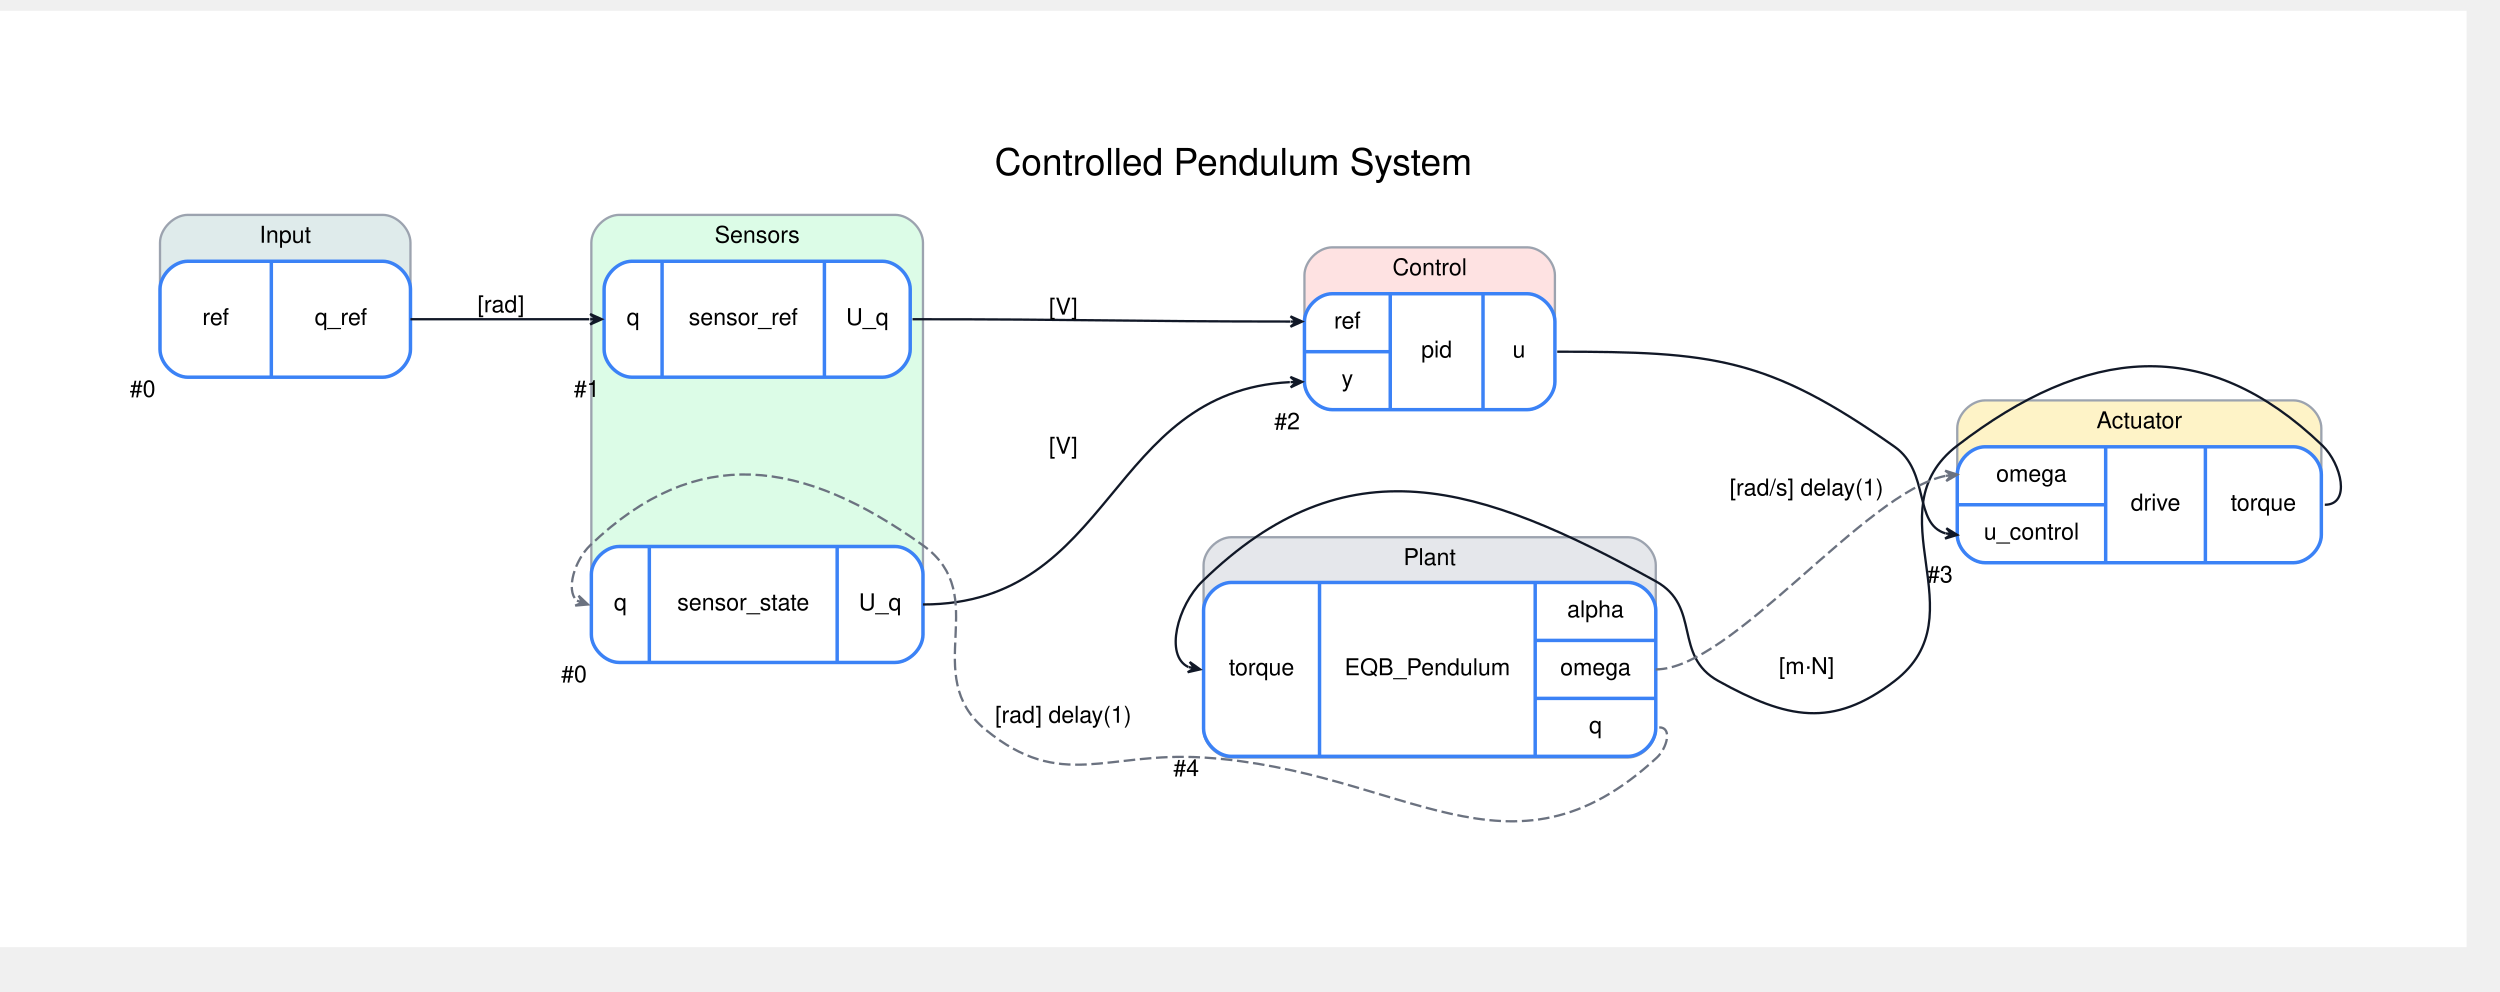
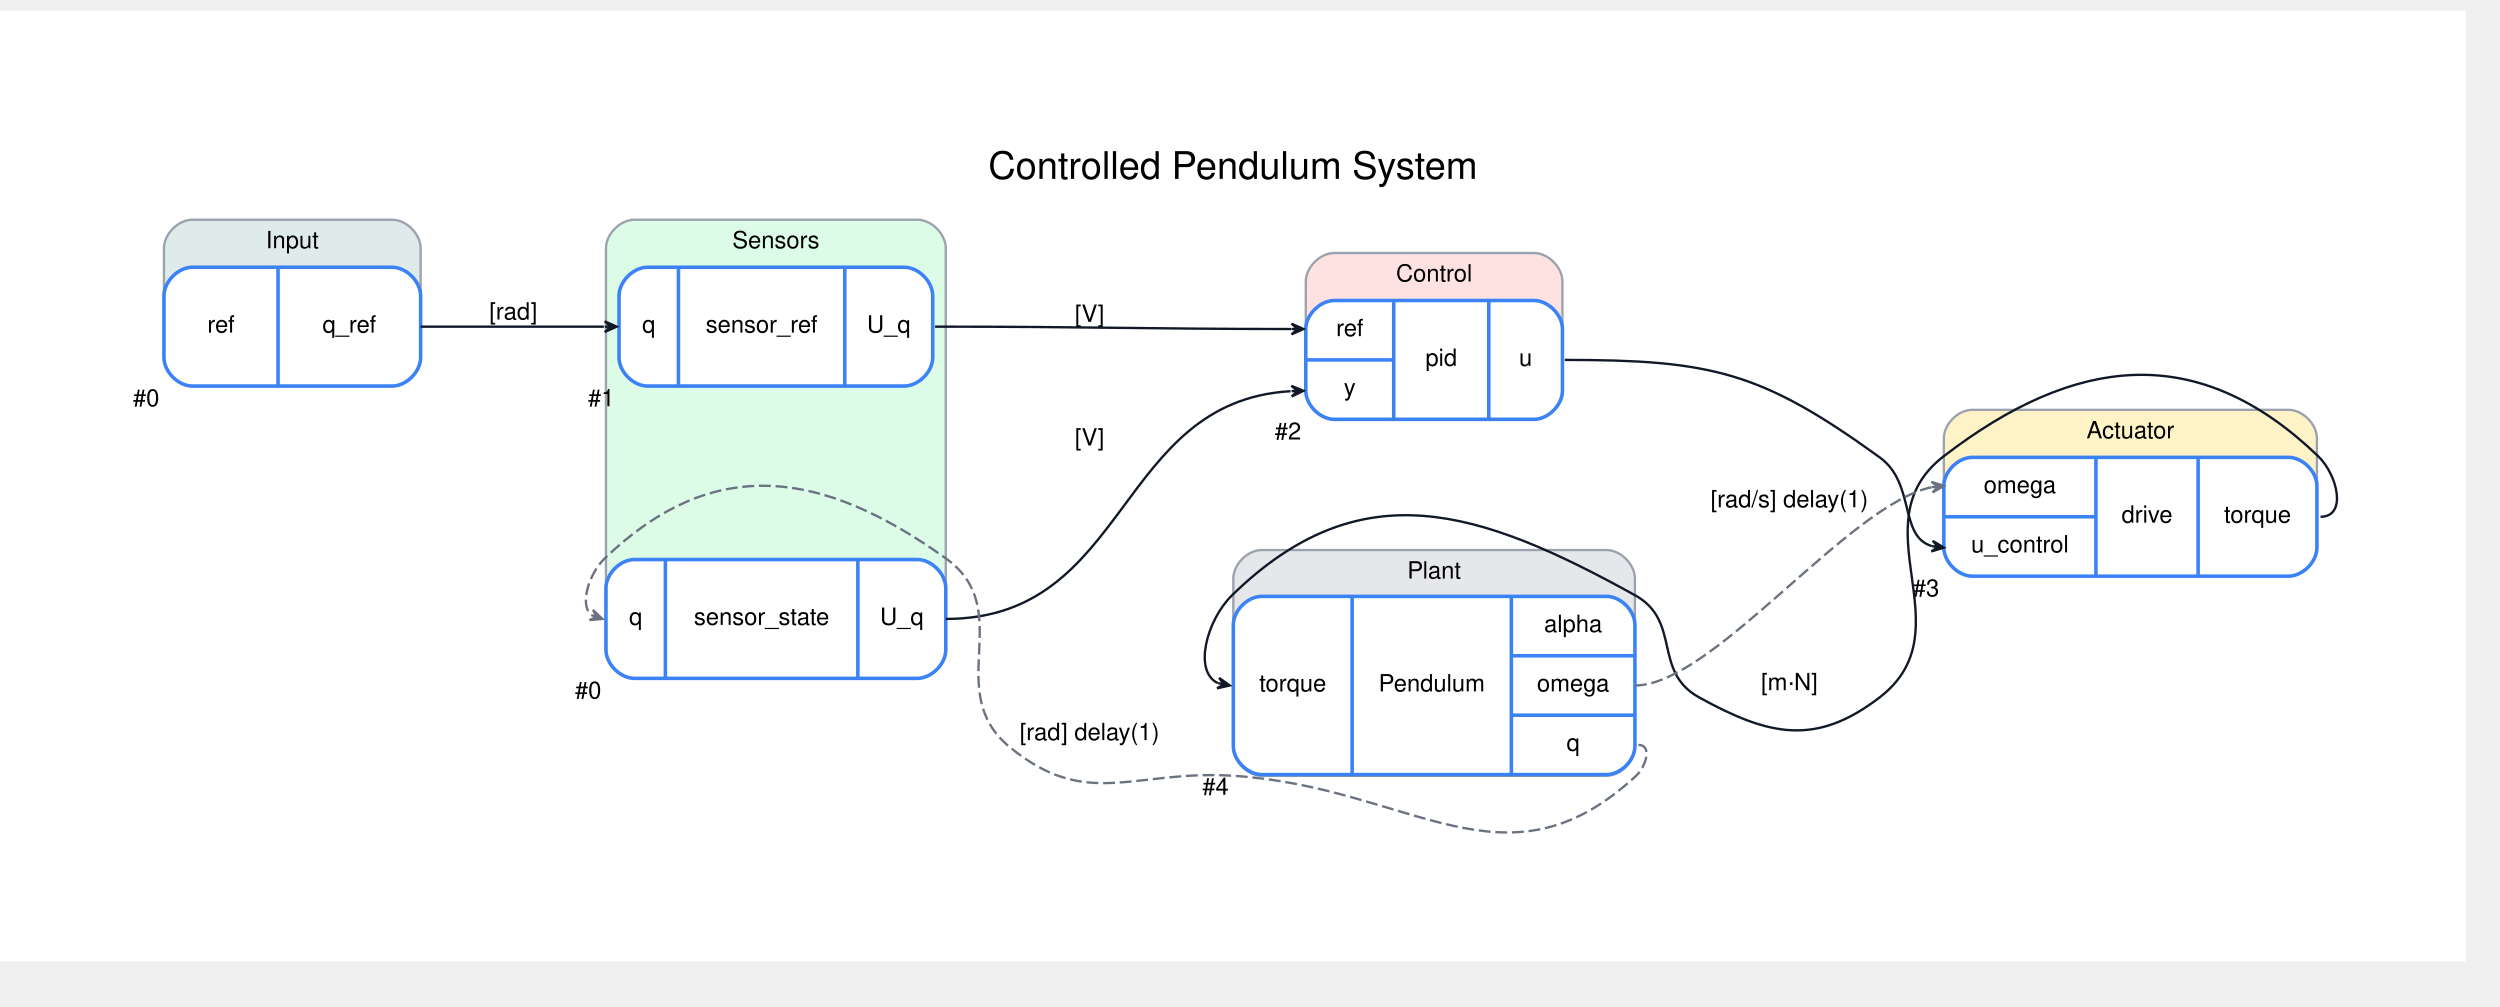
- <svg xmlns="http://www.w3.org/2000/svg" width="1092pt" height="433pt" viewBox="14.40 14.40 1078.04 418.15">
-   <g id="graph0" class="graph" transform="scale(1 1) rotate(0) translate(68.4 364.15)">
-     <polygon fill="white" stroke="transparent" points="-54,54 -54,-349.75 1009.64,-349.75 1009.64,54 -54,54" />
-     <text text-anchor="middle" x="477.82" y="-278.95" font-family="Helvetica,sans-Serif" font-size="16.00">Controlled Pendulum System</text>
+ <svg xmlns="http://www.w3.org/2000/svg" width="1066pt" height="429pt" viewBox="14.40 14.40 1052.04 414.46">
+   <g id="graph0" class="graph" transform="scale(1 1) rotate(0) translate(68.4 360.46)">
+     <polygon fill="white" stroke="transparent" points="-54,54 -54,-346.06 983.64,-346.06 983.64,54 -54,54" />
+     <text text-anchor="middle" x="464.82" y="-275.26" font-family="Helvetica,sans-Serif" font-size="16.00">Controlled Pendulum System</text>
    <g id="clust1" class="cluster">
-       <path fill="#dfebeb" stroke="#9ca3af" d="M27,-191.75C27,-191.75 111,-191.75 111,-191.75 117,-191.75 123,-197.75 123,-203.75 123,-203.75 123,-249.75 123,-249.75 123,-255.75 117,-261.75 111,-261.75 111,-261.75 27,-261.75 27,-261.75 21,-261.75 15,-255.75 15,-249.75 15,-249.75 15,-203.75 15,-203.75 15,-197.75 21,-191.75 27,-191.75" />
-       <text text-anchor="middle" x="69" y="-249.75" font-family="Helvetica,sans-Serif" font-size="10.00">Input</text>
+       <path fill="#dfebeb" stroke="#9ca3af" d="M27,-188.06C27,-188.06 111,-188.06 111,-188.06 117,-188.06 123,-194.06 123,-200.06 123,-200.06 123,-246.06 123,-246.06 123,-252.06 117,-258.06 111,-258.06 111,-258.06 27,-258.06 27,-258.06 21,-258.06 15,-252.06 15,-246.06 15,-246.06 15,-200.06 15,-200.06 15,-194.06 21,-188.06 27,-188.06" />
+       <text text-anchor="middle" x="69" y="-246.06" font-family="Helvetica,sans-Serif" font-size="10.00">Input</text>
    </g>
    <g id="clust2" class="cluster">
-       <path fill="#dcfce7" stroke="#9ca3af" d="M213,-68.75C213,-68.75 332,-68.75 332,-68.75 338,-68.75 344,-74.75 344,-80.75 344,-80.75 344,-249.75 344,-249.75 344,-255.75 338,-261.75 332,-261.75 332,-261.75 213,-261.75 213,-261.75 207,-261.75 201,-255.75 201,-249.75 201,-249.75 201,-80.75 201,-80.75 201,-74.75 207,-68.75 213,-68.75" />
-       <text text-anchor="middle" x="272.5" y="-249.75" font-family="Helvetica,sans-Serif" font-size="10.00">Sensors</text>
+       <path fill="#dcfce7" stroke="#9ca3af" d="M213,-65.06C213,-65.06 332,-65.06 332,-65.06 338,-65.06 344,-71.06 344,-77.06 344,-77.06 344,-246.06 344,-246.06 344,-252.06 338,-258.06 332,-258.06 332,-258.06 213,-258.06 213,-258.06 207,-258.06 201,-252.06 201,-246.06 201,-246.06 201,-77.06 201,-77.06 201,-71.06 207,-65.06 213,-65.06" />
+       <text text-anchor="middle" x="272.5" y="-246.06" font-family="Helvetica,sans-Serif" font-size="10.00">Sensors</text>
    </g>
    <g id="clust3" class="cluster">
-       <path fill="#fee2e2" stroke="#9ca3af" d="M520.5,-177.75C520.5,-177.75 604.5,-177.75 604.5,-177.75 610.5,-177.75 616.5,-183.75 616.5,-189.75 616.5,-189.75 616.5,-235.75 616.5,-235.75 616.5,-241.75 610.5,-247.75 604.5,-247.75 604.5,-247.75 520.5,-247.75 520.5,-247.75 514.5,-247.75 508.5,-241.75 508.5,-235.75 508.5,-235.75 508.5,-189.75 508.5,-189.75 508.5,-183.75 514.5,-177.75 520.5,-177.75" />
-       <text text-anchor="middle" x="562.5" y="-235.75" font-family="Helvetica,sans-Serif" font-size="10.00">Control</text>
+       <path fill="#fee2e2" stroke="#9ca3af" d="M507.5,-174.06C507.5,-174.06 591.5,-174.06 591.5,-174.06 597.5,-174.06 603.5,-180.06 603.5,-186.06 603.5,-186.06 603.5,-232.06 603.5,-232.06 603.5,-238.06 597.5,-244.06 591.5,-244.06 591.5,-244.06 507.5,-244.06 507.5,-244.06 501.5,-244.06 495.5,-238.06 495.5,-232.06 495.5,-232.06 495.5,-186.06 495.5,-186.06 495.5,-180.06 501.5,-174.06 507.5,-174.06" />
+       <text text-anchor="middle" x="549.5" y="-232.06" font-family="Helvetica,sans-Serif" font-size="10.00">Control</text>
    </g>
    <g id="clust4" class="cluster">
-       <path fill="#fef3c7" stroke="#9ca3af" d="M802,-111.75C802,-111.75 935,-111.75 935,-111.75 941,-111.75 947,-117.75 947,-123.75 947,-123.75 947,-169.75 947,-169.75 947,-175.75 941,-181.75 935,-181.75 935,-181.75 802,-181.75 802,-181.75 796,-181.75 790,-175.75 790,-169.75 790,-169.75 790,-123.75 790,-123.75 790,-117.75 796,-111.75 802,-111.75" />
-       <text text-anchor="middle" x="868.5" y="-169.75" font-family="Helvetica,sans-Serif" font-size="10.00">Actuator</text>
+       <path fill="#fef3c7" stroke="#9ca3af" d="M776,-108.06C776,-108.06 909,-108.06 909,-108.06 915,-108.06 921,-114.06 921,-120.06 921,-120.06 921,-166.06 921,-166.06 921,-172.06 915,-178.06 909,-178.06 909,-178.06 776,-178.06 776,-178.06 770,-178.06 764,-172.06 764,-166.06 764,-166.06 764,-120.06 764,-120.06 764,-114.06 770,-108.06 776,-108.06" />
+       <text text-anchor="middle" x="842.5" y="-166.06" font-family="Helvetica,sans-Serif" font-size="10.00">Actuator</text>
    </g>
    <g id="clust5" class="cluster">
-       <path fill="#e5e7eb" stroke="#9ca3af" d="M477,-27.75C477,-27.75 648,-27.75 648,-27.75 654,-27.75 660,-33.75 660,-39.75 660,-39.75 660,-110.75 660,-110.75 660,-116.75 654,-122.75 648,-122.75 648,-122.75 477,-122.75 477,-122.75 471,-122.75 465,-116.75 465,-110.75 465,-110.75 465,-39.75 465,-39.75 465,-33.75 471,-27.75 477,-27.75" />
-       <text text-anchor="middle" x="562.5" y="-110.75" font-family="Helvetica,sans-Serif" font-size="10.00">Plant</text>
+       <path fill="#e5e7eb" stroke="#9ca3af" d="M477,-24.06C477,-24.06 622,-24.06 622,-24.06 628,-24.06 634,-30.06 634,-36.06 634,-36.06 634,-107.06 634,-107.06 634,-113.06 628,-119.06 622,-119.06 622,-119.06 477,-119.06 477,-119.06 471,-119.06 465,-113.06 465,-107.06 465,-107.06 465,-36.06 465,-36.06 465,-30.06 471,-24.06 477,-24.06" />
+       <text text-anchor="middle" x="549.5" y="-107.06" font-family="Helvetica,sans-Serif" font-size="10.00">Plant</text>
    </g>
    <g id="node1" class="node">
-       <path fill="white" stroke="#3b82f6" stroke-width="1.5" d="M27,-191.75C27,-191.75 111,-191.75 111,-191.75 117,-191.75 123,-197.75 123,-203.75 123,-203.75 123,-229.75 123,-229.75 123,-235.75 117,-241.75 111,-241.75 111,-241.75 27,-241.75 27,-241.75 21,-241.75 15,-235.75 15,-229.75 15,-229.75 15,-203.75 15,-203.75 15,-197.75 21,-191.75 27,-191.75" />
-       <text text-anchor="middle" x="39" y="-214.25" font-family="Helvetica,sans-Serif" font-size="10.00">ref</text>
-       <polyline fill="none" stroke="#3b82f6" stroke-width="1.5" points="63,-191.75 63,-241.75 " />
-       <text text-anchor="middle" x="93" y="-214.25" font-family="Helvetica,sans-Serif" font-size="10.00">q_ref</text>
-       <text text-anchor="middle" x="7.5" y="-183.25" font-family="Helvetica,sans-Serif" font-size="10.00">#0</text>
+       <path fill="white" stroke="#3b82f6" stroke-width="1.5" d="M27,-188.06C27,-188.06 111,-188.06 111,-188.06 117,-188.06 123,-194.06 123,-200.06 123,-200.06 123,-226.06 123,-226.06 123,-232.06 117,-238.06 111,-238.06 111,-238.06 27,-238.06 27,-238.06 21,-238.06 15,-232.06 15,-226.06 15,-226.06 15,-200.06 15,-200.06 15,-194.06 21,-188.06 27,-188.06" />
+       <text text-anchor="middle" x="39" y="-210.56" font-family="Helvetica,sans-Serif" font-size="10.00">ref</text>
+       <polyline fill="none" stroke="#3b82f6" stroke-width="1.5" points="63,-188.06 63,-238.06 " />
+       <text text-anchor="middle" x="93" y="-210.56" font-family="Helvetica,sans-Serif" font-size="10.00">q_ref</text>
+       <text text-anchor="middle" x="7.5" y="-179.56" font-family="Helvetica,sans-Serif" font-size="10.00">#0</text>
    </g>
    <g id="node2" class="node">
-       <path fill="white" stroke="#3b82f6" stroke-width="1.5" d="M218.5,-191.75C218.5,-191.75 326.5,-191.75 326.5,-191.75 332.5,-191.75 338.5,-197.75 338.5,-203.75 338.5,-203.75 338.5,-229.75 338.5,-229.75 338.5,-235.75 332.5,-241.75 326.5,-241.75 326.5,-241.75 218.5,-241.75 218.5,-241.75 212.5,-241.75 206.5,-235.75 206.5,-229.75 206.5,-229.75 206.5,-203.75 206.5,-203.75 206.5,-197.75 212.5,-191.75 218.5,-191.75" />
-       <text text-anchor="middle" x="219" y="-214.25" font-family="Helvetica,sans-Serif" font-size="10.00">q</text>
-       <polyline fill="none" stroke="#3b82f6" stroke-width="1.5" points="231.5,-191.75 231.5,-241.75 " />
-       <text text-anchor="middle" x="266.5" y="-214.25" font-family="Helvetica,sans-Serif" font-size="10.00">sensor_ref</text>
-       <polyline fill="none" stroke="#3b82f6" stroke-width="1.5" points="301.5,-191.75 301.5,-241.75 " />
-       <text text-anchor="middle" x="320" y="-214.25" font-family="Helvetica,sans-Serif" font-size="10.00">U_q</text>
-       <text text-anchor="middle" x="199" y="-183.25" font-family="Helvetica,sans-Serif" font-size="10.00">#1</text>
+       <path fill="white" stroke="#3b82f6" stroke-width="1.5" d="M218.5,-188.06C218.5,-188.06 326.5,-188.06 326.5,-188.06 332.5,-188.06 338.5,-194.06 338.5,-200.06 338.5,-200.06 338.5,-226.06 338.5,-226.06 338.5,-232.06 332.5,-238.06 326.5,-238.06 326.5,-238.06 218.5,-238.06 218.5,-238.06 212.5,-238.06 206.5,-232.06 206.5,-226.06 206.5,-226.06 206.5,-200.06 206.5,-200.06 206.5,-194.06 212.5,-188.06 218.5,-188.06" />
+       <text text-anchor="middle" x="219" y="-210.56" font-family="Helvetica,sans-Serif" font-size="10.00">q</text>
+       <polyline fill="none" stroke="#3b82f6" stroke-width="1.5" points="231.5,-188.06 231.5,-238.06 " />
+       <text text-anchor="middle" x="266.5" y="-210.56" font-family="Helvetica,sans-Serif" font-size="10.00">sensor_ref</text>
+       <polyline fill="none" stroke="#3b82f6" stroke-width="1.5" points="301.5,-188.06 301.5,-238.06 " />
+       <text text-anchor="middle" x="320" y="-210.56" font-family="Helvetica,sans-Serif" font-size="10.00">U_q</text>
+       <text text-anchor="middle" x="199" y="-179.56" font-family="Helvetica,sans-Serif" font-size="10.00">#1</text>
    </g>
    <g id="edge1" class="edge">
-       <path fill="none" stroke="#111827" d="M123,-216.75C157.8,-216.75 167.83,-216.75 200.12,-216.75" />
-       <polygon fill="#111827" stroke="#111827" points="205.5,-216.75 200.5,-219 203,-216.75 200.5,-216.75 200.5,-216.75 200.5,-216.75 203,-216.75 200.5,-214.5 205.5,-216.75 205.5,-216.75" />
-       <text text-anchor="middle" x="162" y="-219.75" font-family="Helvetica,sans-Serif" font-size="10.00">[rad]</text>
+       <path fill="none" stroke="#111827" d="M123,-213.06C157.8,-213.06 167.83,-213.06 200.12,-213.06" />
+       <polygon fill="#111827" stroke="#111827" points="205.5,-213.06 200.5,-215.31 203,-213.06 200.5,-213.06 200.5,-213.06 200.5,-213.06 203,-213.06 200.5,-210.81 205.5,-213.06 205.5,-213.06" />
+       <text text-anchor="middle" x="162" y="-216.06" font-family="Helvetica,sans-Serif" font-size="10.00">[rad]</text>
    </g>
    <g id="node4" class="node">
-       <path fill="white" stroke="#3b82f6" stroke-width="1.5" d="M520.5,-177.75C520.5,-177.75 604.5,-177.75 604.5,-177.75 610.5,-177.75 616.5,-183.75 616.5,-189.75 616.5,-189.75 616.5,-215.75 616.5,-215.75 616.5,-221.75 610.5,-227.75 604.5,-227.75 604.5,-227.75 520.5,-227.75 520.5,-227.75 514.5,-227.75 508.5,-221.75 508.5,-215.75 508.5,-215.75 508.5,-189.75 508.5,-189.75 508.5,-183.75 514.5,-177.75 520.5,-177.75" />
-       <text text-anchor="middle" x="527" y="-212.75" font-family="Helvetica,sans-Serif" font-size="10.00">ref</text>
-       <polyline fill="none" stroke="#3b82f6" stroke-width="1.5" points="508.5,-202.75 545.5,-202.75 " />
-       <text text-anchor="middle" x="527" y="-187.75" font-family="Helvetica,sans-Serif" font-size="10.00">y</text>
-       <polyline fill="none" stroke="#3b82f6" stroke-width="1.5" points="545.5,-177.75 545.5,-227.75 " />
-       <text text-anchor="middle" x="565.5" y="-200.25" font-family="Helvetica,sans-Serif" font-size="10.00">pid</text>
-       <polyline fill="none" stroke="#3b82f6" stroke-width="1.5" points="585.5,-177.75 585.5,-227.75 " />
-       <text text-anchor="middle" x="601" y="-200.25" font-family="Helvetica,sans-Serif" font-size="10.00">u</text>
-       <text text-anchor="middle" x="501" y="-169.25" font-family="Helvetica,sans-Serif" font-size="10.00">#2</text>
+       <path fill="white" stroke="#3b82f6" stroke-width="1.5" d="M507.5,-174.06C507.5,-174.06 591.5,-174.06 591.5,-174.06 597.5,-174.06 603.5,-180.06 603.5,-186.06 603.5,-186.06 603.5,-212.06 603.5,-212.06 603.5,-218.06 597.5,-224.06 591.5,-224.06 591.5,-224.06 507.5,-224.06 507.5,-224.06 501.5,-224.06 495.5,-218.06 495.5,-212.06 495.5,-212.06 495.5,-186.06 495.5,-186.06 495.5,-180.06 501.5,-174.06 507.5,-174.06" />
+       <text text-anchor="middle" x="514" y="-209.06" font-family="Helvetica,sans-Serif" font-size="10.00">ref</text>
+       <polyline fill="none" stroke="#3b82f6" stroke-width="1.5" points="495.5,-199.06 532.5,-199.06 " />
+       <text text-anchor="middle" x="514" y="-184.06" font-family="Helvetica,sans-Serif" font-size="10.00">y</text>
+       <polyline fill="none" stroke="#3b82f6" stroke-width="1.5" points="532.5,-174.06 532.5,-224.06 " />
+       <text text-anchor="middle" x="552.5" y="-196.56" font-family="Helvetica,sans-Serif" font-size="10.00">pid</text>
+       <polyline fill="none" stroke="#3b82f6" stroke-width="1.5" points="572.5,-174.06 572.5,-224.06 " />
+       <text text-anchor="middle" x="588" y="-196.56" font-family="Helvetica,sans-Serif" font-size="10.00">u</text>
+       <text text-anchor="middle" x="488" y="-165.56" font-family="Helvetica,sans-Serif" font-size="10.00">#2</text>
    </g>
    <g id="edge3" class="edge">
-       <path fill="none" stroke="#111827" d="M339.5,-216.75C412.42,-216.75 431.93,-215.79 502.34,-215.75" />
-       <polygon fill="#111827" stroke="#111827" points="507.5,-215.75 502.5,-218 505,-215.75 502.5,-215.75 502.5,-215.75 502.5,-215.75 505,-215.75 502.5,-213.5 507.5,-215.75 507.5,-215.75" />
-       <text text-anchor="middle" x="404.5" y="-218.75" font-family="Helvetica,sans-Serif" font-size="10.00">[V]</text>
+       <path fill="none" stroke="#111827" d="M339.5,-213.06C406.64,-213.06 424.7,-212.11 489.35,-212.06" />
+       <polygon fill="#111827" stroke="#111827" points="494.5,-212.06 489.5,-214.31 492,-212.06 489.5,-212.06 489.5,-212.06 489.5,-212.06 492,-212.06 489.5,-209.81 494.5,-212.06 494.5,-212.06" />
+       <text text-anchor="middle" x="404.5" y="-215.06" font-family="Helvetica,sans-Serif" font-size="10.00">[V]</text>
    </g>
    <g id="node3" class="node">
-       <path fill="white" stroke="#3b82f6" stroke-width="1.5" d="M213,-68.75C213,-68.75 332,-68.75 332,-68.75 338,-68.75 344,-74.75 344,-80.75 344,-80.75 344,-106.75 344,-106.75 344,-112.75 338,-118.75 332,-118.75 332,-118.75 213,-118.75 213,-118.75 207,-118.75 201,-112.75 201,-106.75 201,-106.75 201,-80.75 201,-80.75 201,-74.75 207,-68.75 213,-68.75" />
-       <text text-anchor="middle" x="213.5" y="-91.25" font-family="Helvetica,sans-Serif" font-size="10.00">q</text>
-       <polyline fill="none" stroke="#3b82f6" stroke-width="1.5" points="226,-68.75 226,-118.75 " />
-       <text text-anchor="middle" x="266.5" y="-91.25" font-family="Helvetica,sans-Serif" font-size="10.00">sensor_state</text>
-       <polyline fill="none" stroke="#3b82f6" stroke-width="1.5" points="307,-68.75 307,-118.75 " />
-       <text text-anchor="middle" x="325.5" y="-91.25" font-family="Helvetica,sans-Serif" font-size="10.00">U_q</text>
-       <text text-anchor="middle" x="193.5" y="-60.25" font-family="Helvetica,sans-Serif" font-size="10.00">#0</text>
+       <path fill="white" stroke="#3b82f6" stroke-width="1.5" d="M213,-65.06C213,-65.06 332,-65.06 332,-65.06 338,-65.06 344,-71.06 344,-77.06 344,-77.06 344,-103.06 344,-103.06 344,-109.06 338,-115.06 332,-115.06 332,-115.06 213,-115.06 213,-115.06 207,-115.06 201,-109.06 201,-103.06 201,-103.06 201,-77.06 201,-77.06 201,-71.06 207,-65.06 213,-65.06" />
+       <text text-anchor="middle" x="213.5" y="-87.56" font-family="Helvetica,sans-Serif" font-size="10.00">q</text>
+       <polyline fill="none" stroke="#3b82f6" stroke-width="1.5" points="226,-65.06 226,-115.06 " />
+       <text text-anchor="middle" x="266.5" y="-87.56" font-family="Helvetica,sans-Serif" font-size="10.00">sensor_state</text>
+       <polyline fill="none" stroke="#3b82f6" stroke-width="1.5" points="307,-65.06 307,-115.06 " />
+       <text text-anchor="middle" x="325.5" y="-87.56" font-family="Helvetica,sans-Serif" font-size="10.00">U_q</text>
+       <text text-anchor="middle" x="193.5" y="-56.56" font-family="Helvetica,sans-Serif" font-size="10.00">#0</text>
    </g>
    <g id="edge4" class="edge">
-       <path fill="none" stroke="#111827" d="M344,-93.75C426.46,-93.75 423.41,-185.67 502.19,-189.62" />
-       <polygon fill="#111827" stroke="#111827" points="507.5,-189.75 502.45,-191.87 505,-189.69 502.5,-189.62 502.5,-189.62 502.5,-189.62 505,-189.69 502.56,-187.37 507.5,-189.75 507.5,-189.75" />
-       <text text-anchor="middle" x="404.5" y="-158.75" font-family="Helvetica,sans-Serif" font-size="10.00">[V]</text>
+       <path fill="none" stroke="#111827" d="M344,-90.06C421.48,-90.06 415.5,-181.61 489.06,-185.9" />
+       <polygon fill="#111827" stroke="#111827" points="494.5,-186.06 489.44,-188.16 492,-185.99 489.5,-185.91 489.5,-185.91 489.5,-185.91 492,-185.99 489.57,-183.67 494.5,-186.06 494.5,-186.06" />
+       <text text-anchor="middle" x="404.5" y="-163.06" font-family="Helvetica,sans-Serif" font-size="10.00">[V]</text>
    </g>
    <g id="node5" class="node">
-       <path fill="white" stroke="#3b82f6" stroke-width="1.5" d="M802,-111.75C802,-111.75 935,-111.75 935,-111.75 941,-111.75 947,-117.75 947,-123.75 947,-123.75 947,-149.75 947,-149.75 947,-155.75 941,-161.75 935,-161.75 935,-161.75 802,-161.75 802,-161.75 796,-161.75 790,-155.75 790,-149.75 790,-149.75 790,-123.75 790,-123.75 790,-117.75 796,-111.75 802,-111.75" />
-       <text text-anchor="middle" x="822" y="-146.75" font-family="Helvetica,sans-Serif" font-size="10.00">omega</text>
-       <polyline fill="none" stroke="#3b82f6" stroke-width="1.5" points="790,-136.75 854,-136.75 " />
-       <text text-anchor="middle" x="822" y="-121.75" font-family="Helvetica,sans-Serif" font-size="10.00">u_control</text>
-       <polyline fill="none" stroke="#3b82f6" stroke-width="1.5" points="854,-111.75 854,-161.75 " />
-       <text text-anchor="middle" x="875.5" y="-134.25" font-family="Helvetica,sans-Serif" font-size="10.00">drive</text>
-       <polyline fill="none" stroke="#3b82f6" stroke-width="1.5" points="897,-111.75 897,-161.75 " />
-       <text text-anchor="middle" x="922" y="-134.25" font-family="Helvetica,sans-Serif" font-size="10.00">torque</text>
-       <text text-anchor="middle" x="782.5" y="-103.25" font-family="Helvetica,sans-Serif" font-size="10.00">#3</text>
+       <path fill="white" stroke="#3b82f6" stroke-width="1.5" d="M776,-108.06C776,-108.06 909,-108.06 909,-108.06 915,-108.06 921,-114.06 921,-120.06 921,-120.06 921,-146.06 921,-146.06 921,-152.06 915,-158.06 909,-158.06 909,-158.06 776,-158.06 776,-158.06 770,-158.06 764,-152.06 764,-146.06 764,-146.06 764,-120.06 764,-120.06 764,-114.06 770,-108.06 776,-108.06" />
+       <text text-anchor="middle" x="796" y="-143.06" font-family="Helvetica,sans-Serif" font-size="10.00">omega</text>
+       <polyline fill="none" stroke="#3b82f6" stroke-width="1.5" points="764,-133.06 828,-133.06 " />
+       <text text-anchor="middle" x="796" y="-118.06" font-family="Helvetica,sans-Serif" font-size="10.00">u_control</text>
+       <polyline fill="none" stroke="#3b82f6" stroke-width="1.5" points="828,-108.06 828,-158.06 " />
+       <text text-anchor="middle" x="849.5" y="-130.56" font-family="Helvetica,sans-Serif" font-size="10.00">drive</text>
+       <polyline fill="none" stroke="#3b82f6" stroke-width="1.5" points="871,-108.06 871,-158.06 " />
+       <text text-anchor="middle" x="896" y="-130.56" font-family="Helvetica,sans-Serif" font-size="10.00">torque</text>
+       <text text-anchor="middle" x="756.5" y="-99.56" font-family="Helvetica,sans-Serif" font-size="10.00">#3</text>
    </g>
    <g id="edge5" class="edge">
-       <path fill="none" stroke="#111827" d="M617.5,-202.75C684.69,-202.75 708.08,-200.45 763,-161.75 778.35,-150.93 771.04,-128.51 784.95,-124.4" />
-       <polygon fill="#111827" stroke="#111827" points="790,-123.75 785.33,-126.62 787.52,-124.07 785.04,-124.39 785.04,-124.39 785.04,-124.39 787.52,-124.07 784.75,-122.16 790,-123.75 790,-123.75" />
+       <path fill="none" stroke="#111827" d="M604.5,-199.06C666.14,-199.06 687.07,-194.2 737,-158.06 752.21,-147.05 745.01,-124.78 758.95,-120.71" />
+       <polygon fill="#111827" stroke="#111827" points="764,-120.06 759.33,-122.93 761.52,-120.38 759.04,-120.69 759.04,-120.69 759.04,-120.69 761.52,-120.38 758.75,-118.46 764,-120.06 764,-120.06" />
    </g>
    <g id="node6" class="node">
-       <path fill="white" stroke="#3b82f6" stroke-width="1.5" d="M477,-28.25C477,-28.25 648,-28.25 648,-28.25 654,-28.25 660,-34.25 660,-40.25 660,-40.25 660,-91.25 660,-91.25 660,-97.25 654,-103.25 648,-103.25 648,-103.25 477,-103.25 477,-103.25 471,-103.25 465,-97.25 465,-91.25 465,-91.25 465,-40.25 465,-40.25 465,-34.25 471,-28.25 477,-28.25" />
-       <text text-anchor="middle" x="490" y="-63.25" font-family="Helvetica,sans-Serif" font-size="10.00">torque</text>
-       <polyline fill="none" stroke="#3b82f6" stroke-width="1.5" points="515,-28.25 515,-103.25 " />
-       <text text-anchor="middle" x="561.5" y="-63.25" font-family="Helvetica,sans-Serif" font-size="10.00">EQB_Pendulum</text>
-       <polyline fill="none" stroke="#3b82f6" stroke-width="1.5" points="608,-28.25 608,-103.25 " />
-       <text text-anchor="middle" x="634" y="-88.25" font-family="Helvetica,sans-Serif" font-size="10.00">alpha</text>
-       <polyline fill="none" stroke="#3b82f6" stroke-width="1.5" points="608,-78.25 660,-78.25 " />
-       <text text-anchor="middle" x="634" y="-63.25" font-family="Helvetica,sans-Serif" font-size="10.00">omega</text>
-       <polyline fill="none" stroke="#3b82f6" stroke-width="1.5" points="608,-53.25 660,-53.25 " />
-       <text text-anchor="middle" x="634" y="-38.25" font-family="Helvetica,sans-Serif" font-size="10.00">q</text>
-       <text text-anchor="middle" x="457.5" y="-19.75" font-family="Helvetica,sans-Serif" font-size="10.00">#4</text>
+       <path fill="white" stroke="#3b82f6" stroke-width="1.5" d="M477,-24.56C477,-24.56 622,-24.56 622,-24.56 628,-24.56 634,-30.56 634,-36.56 634,-36.56 634,-87.56 634,-87.56 634,-93.56 628,-99.56 622,-99.56 622,-99.56 477,-99.56 477,-99.56 471,-99.56 465,-93.56 465,-87.56 465,-87.56 465,-36.56 465,-36.56 465,-30.56 471,-24.56 477,-24.56" />
+       <text text-anchor="middle" x="490" y="-59.56" font-family="Helvetica,sans-Serif" font-size="10.00">torque</text>
+       <polyline fill="none" stroke="#3b82f6" stroke-width="1.5" points="515,-24.56 515,-99.56 " />
+       <text text-anchor="middle" x="548.5" y="-59.56" font-family="Helvetica,sans-Serif" font-size="10.00">Pendulum</text>
+       <polyline fill="none" stroke="#3b82f6" stroke-width="1.5" points="582,-24.56 582,-99.56 " />
+       <text text-anchor="middle" x="608" y="-84.56" font-family="Helvetica,sans-Serif" font-size="10.00">alpha</text>
+       <polyline fill="none" stroke="#3b82f6" stroke-width="1.5" points="582,-74.56 634,-74.56 " />
+       <text text-anchor="middle" x="608" y="-59.56" font-family="Helvetica,sans-Serif" font-size="10.00">omega</text>
+       <polyline fill="none" stroke="#3b82f6" stroke-width="1.5" points="582,-49.56 634,-49.56 " />
+       <text text-anchor="middle" x="608" y="-34.56" font-family="Helvetica,sans-Serif" font-size="10.00">q</text>
+       <text text-anchor="middle" x="457.5" y="-16.06" font-family="Helvetica,sans-Serif" font-size="10.00">#4</text>
    </g>
    <g id="edge6" class="edge">
-       <path fill="none" stroke="#111827" d="M948.5,-136.75C959.84,-136.75 955.68,-154.39 947.5,-162.25 897.04,-210.77 845.5,-204.91 790,-162.25 752.99,-133.8 800.01,-89.2 763,-60.75 736.22,-40.16 716.56,-44.4 687,-60.75 667.25,-71.67 679.75,-92.83 660,-103.75 583.96,-145.79 526.74,-164.37 464.5,-103.75 453.82,-93.34 448.05,-71.69 458.47,-66.76" />
-       <polygon fill="#111827" stroke="#111827" points="463.5,-65.75 459.04,-68.94 461.05,-66.24 458.6,-66.74 458.6,-66.74 458.6,-66.74 461.05,-66.24 458.15,-64.53 463.5,-65.75 463.5,-65.75" />
-       <text text-anchor="middle" x="725" y="-63.75" font-family="Helvetica,sans-Serif" font-size="10.00">[m·N]</text>
+       <path fill="none" stroke="#111827" d="M922.5,-133.06C933.84,-133.06 929.68,-150.7 921.5,-158.56 871.04,-207.08 819.5,-201.22 764,-158.56 726.99,-130.11 774.01,-85.51 737,-57.06 710.22,-36.47 690.56,-40.71 661,-57.06 641.25,-67.98 653.75,-89.14 634,-100.06 568.07,-136.51 518.46,-152.62 464.5,-100.06 453.82,-89.65 448.05,-68 458.47,-63.07" />
+       <polygon fill="#111827" stroke="#111827" points="463.5,-62.06 459.04,-65.25 461.05,-62.55 458.6,-63.05 458.6,-63.05 458.6,-63.05 461.05,-62.55 458.15,-60.84 463.5,-62.06 463.5,-62.06" />
+       <text text-anchor="middle" x="699" y="-60.06" font-family="Helvetica,sans-Serif" font-size="10.00">[m·N]</text>
    </g>
    <g id="edge2" class="edge">
-       <path fill="none" stroke="#6b7280" stroke-dasharray="5,2" d="M661.5,-40.75C667.29,-40.75 664.75,-31.69 660.5,-27.75 596.75,31.29 551.71,-22.24 465,-27.75 422.97,-30.42 403.61,-13.1 371,-39.75 342.11,-63.36 374.33,-97.51 344,-119.25 292.16,-156.39 246.47,-163.45 200.5,-119.25 193.86,-112.86 189.86,-100.02 194.68,-95.43" />
-       <polygon fill="#6b7280" stroke="#6b7280" points="199.5,-93.75 195.52,-97.52 197.14,-94.57 194.78,-95.39 194.78,-95.39 194.78,-95.39 197.14,-94.57 194.04,-93.27 199.5,-93.75 199.5,-93.75" />
-       <text text-anchor="middle" x="404.5" y="-42.75" font-family="Helvetica,sans-Serif" font-size="10.00">[rad] delay(1)</text>
+       <path fill="none" stroke="#6b7280" stroke-dasharray="5,2" d="M635.5,-37.06C641.29,-37.06 638.75,-27.99 634.5,-24.06 579.23,27.13 540.18,-19.28 465,-24.06 422.97,-26.73 403.61,-9.41 371,-36.06 342.11,-59.67 374.33,-93.82 344,-115.56 292.16,-152.7 246.47,-159.76 200.5,-115.56 193.86,-109.17 189.86,-96.33 194.68,-91.74" />
+       <polygon fill="#6b7280" stroke="#6b7280" points="199.5,-90.06 195.52,-93.83 197.14,-90.88 194.78,-91.7 194.78,-91.7 194.78,-91.7 197.14,-90.88 194.04,-89.58 199.5,-90.06 199.5,-90.06" />
+       <text text-anchor="middle" x="404.5" y="-39.06" font-family="Helvetica,sans-Serif" font-size="10.00">[rad] delay(1)</text>
    </g>
    <g id="edge7" class="edge">
-       <path fill="none" stroke="#6b7280" stroke-dasharray="5,2" d="M660,-65.75C692.78,-65.75 749.93,-142.06 784.99,-149.21" />
-       <polygon fill="#6b7280" stroke="#6b7280" points="790,-149.75 784.79,-151.45 787.51,-149.48 785.03,-149.22 785.03,-149.22 785.03,-149.22 787.51,-149.48 785.27,-146.98 790,-149.75 790,-149.75" />
-       <text text-anchor="middle" x="725" y="-140.75" font-family="Helvetica,sans-Serif" font-size="10.00">[rad/s] delay(1)</text>
+       <path fill="none" stroke="#6b7280" stroke-dasharray="5,2" d="M634,-62.06C666.78,-62.06 723.93,-138.37 758.99,-145.52" />
+       <polygon fill="#6b7280" stroke="#6b7280" points="764,-146.06 758.79,-147.76 761.51,-145.79 759.03,-145.52 759.03,-145.52 759.03,-145.52 761.51,-145.79 759.27,-143.29 764,-146.06 764,-146.06" />
+       <text text-anchor="middle" x="699" y="-137.06" font-family="Helvetica,sans-Serif" font-size="10.00">[rad/s] delay(1)</text>
    </g>
  </g>
</svg>
